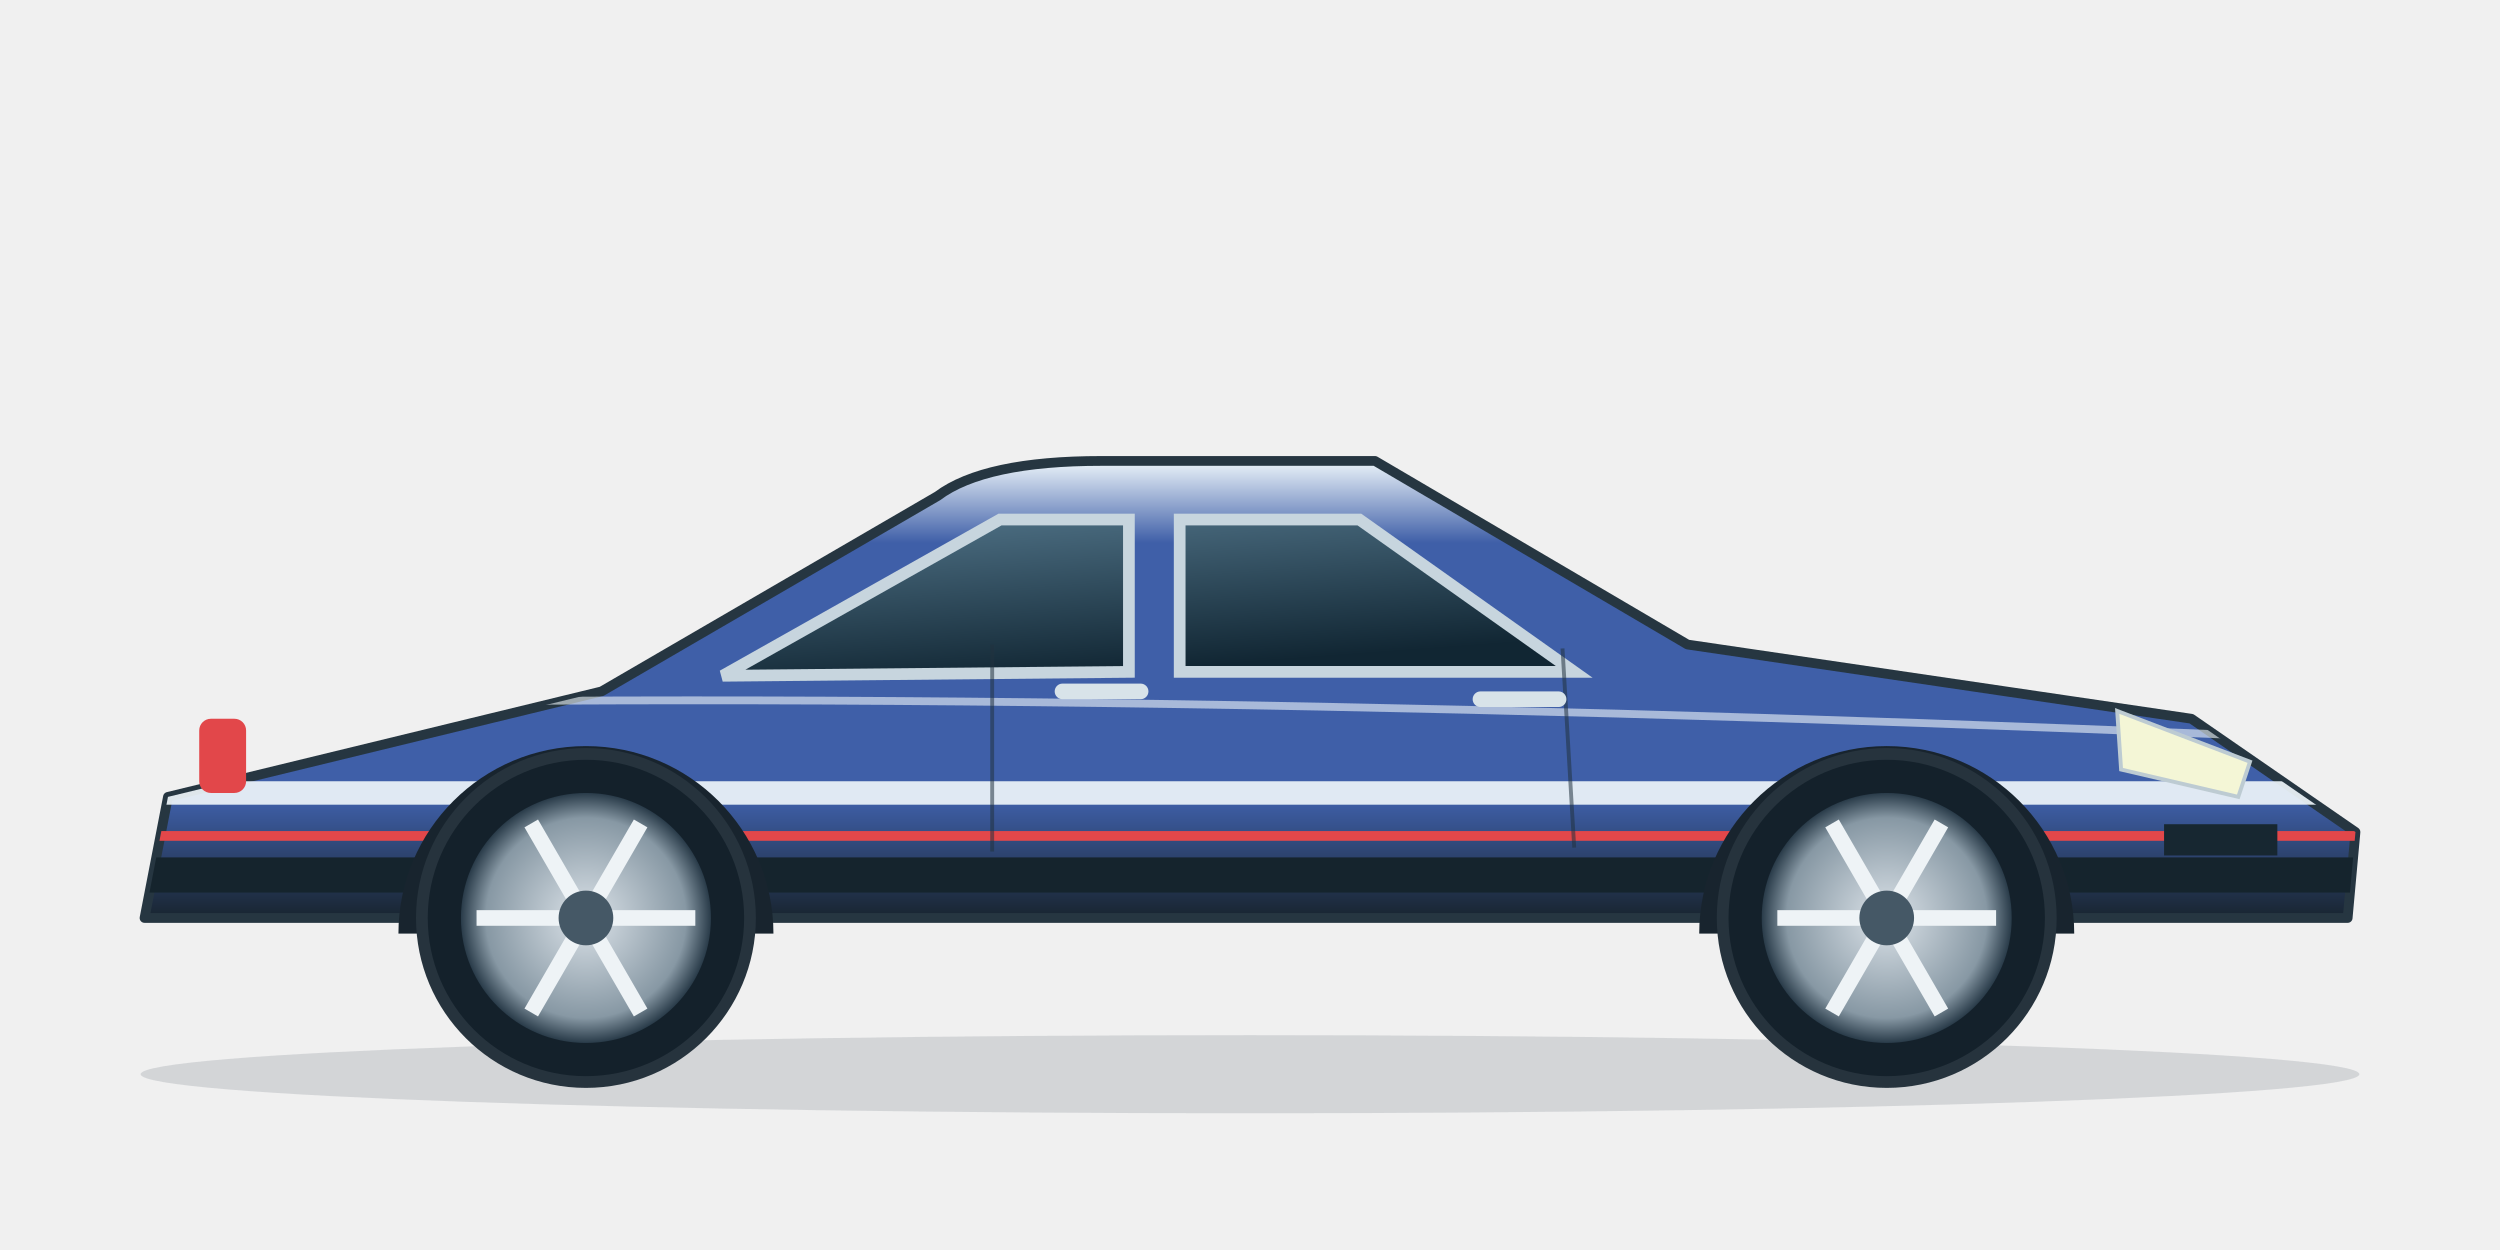
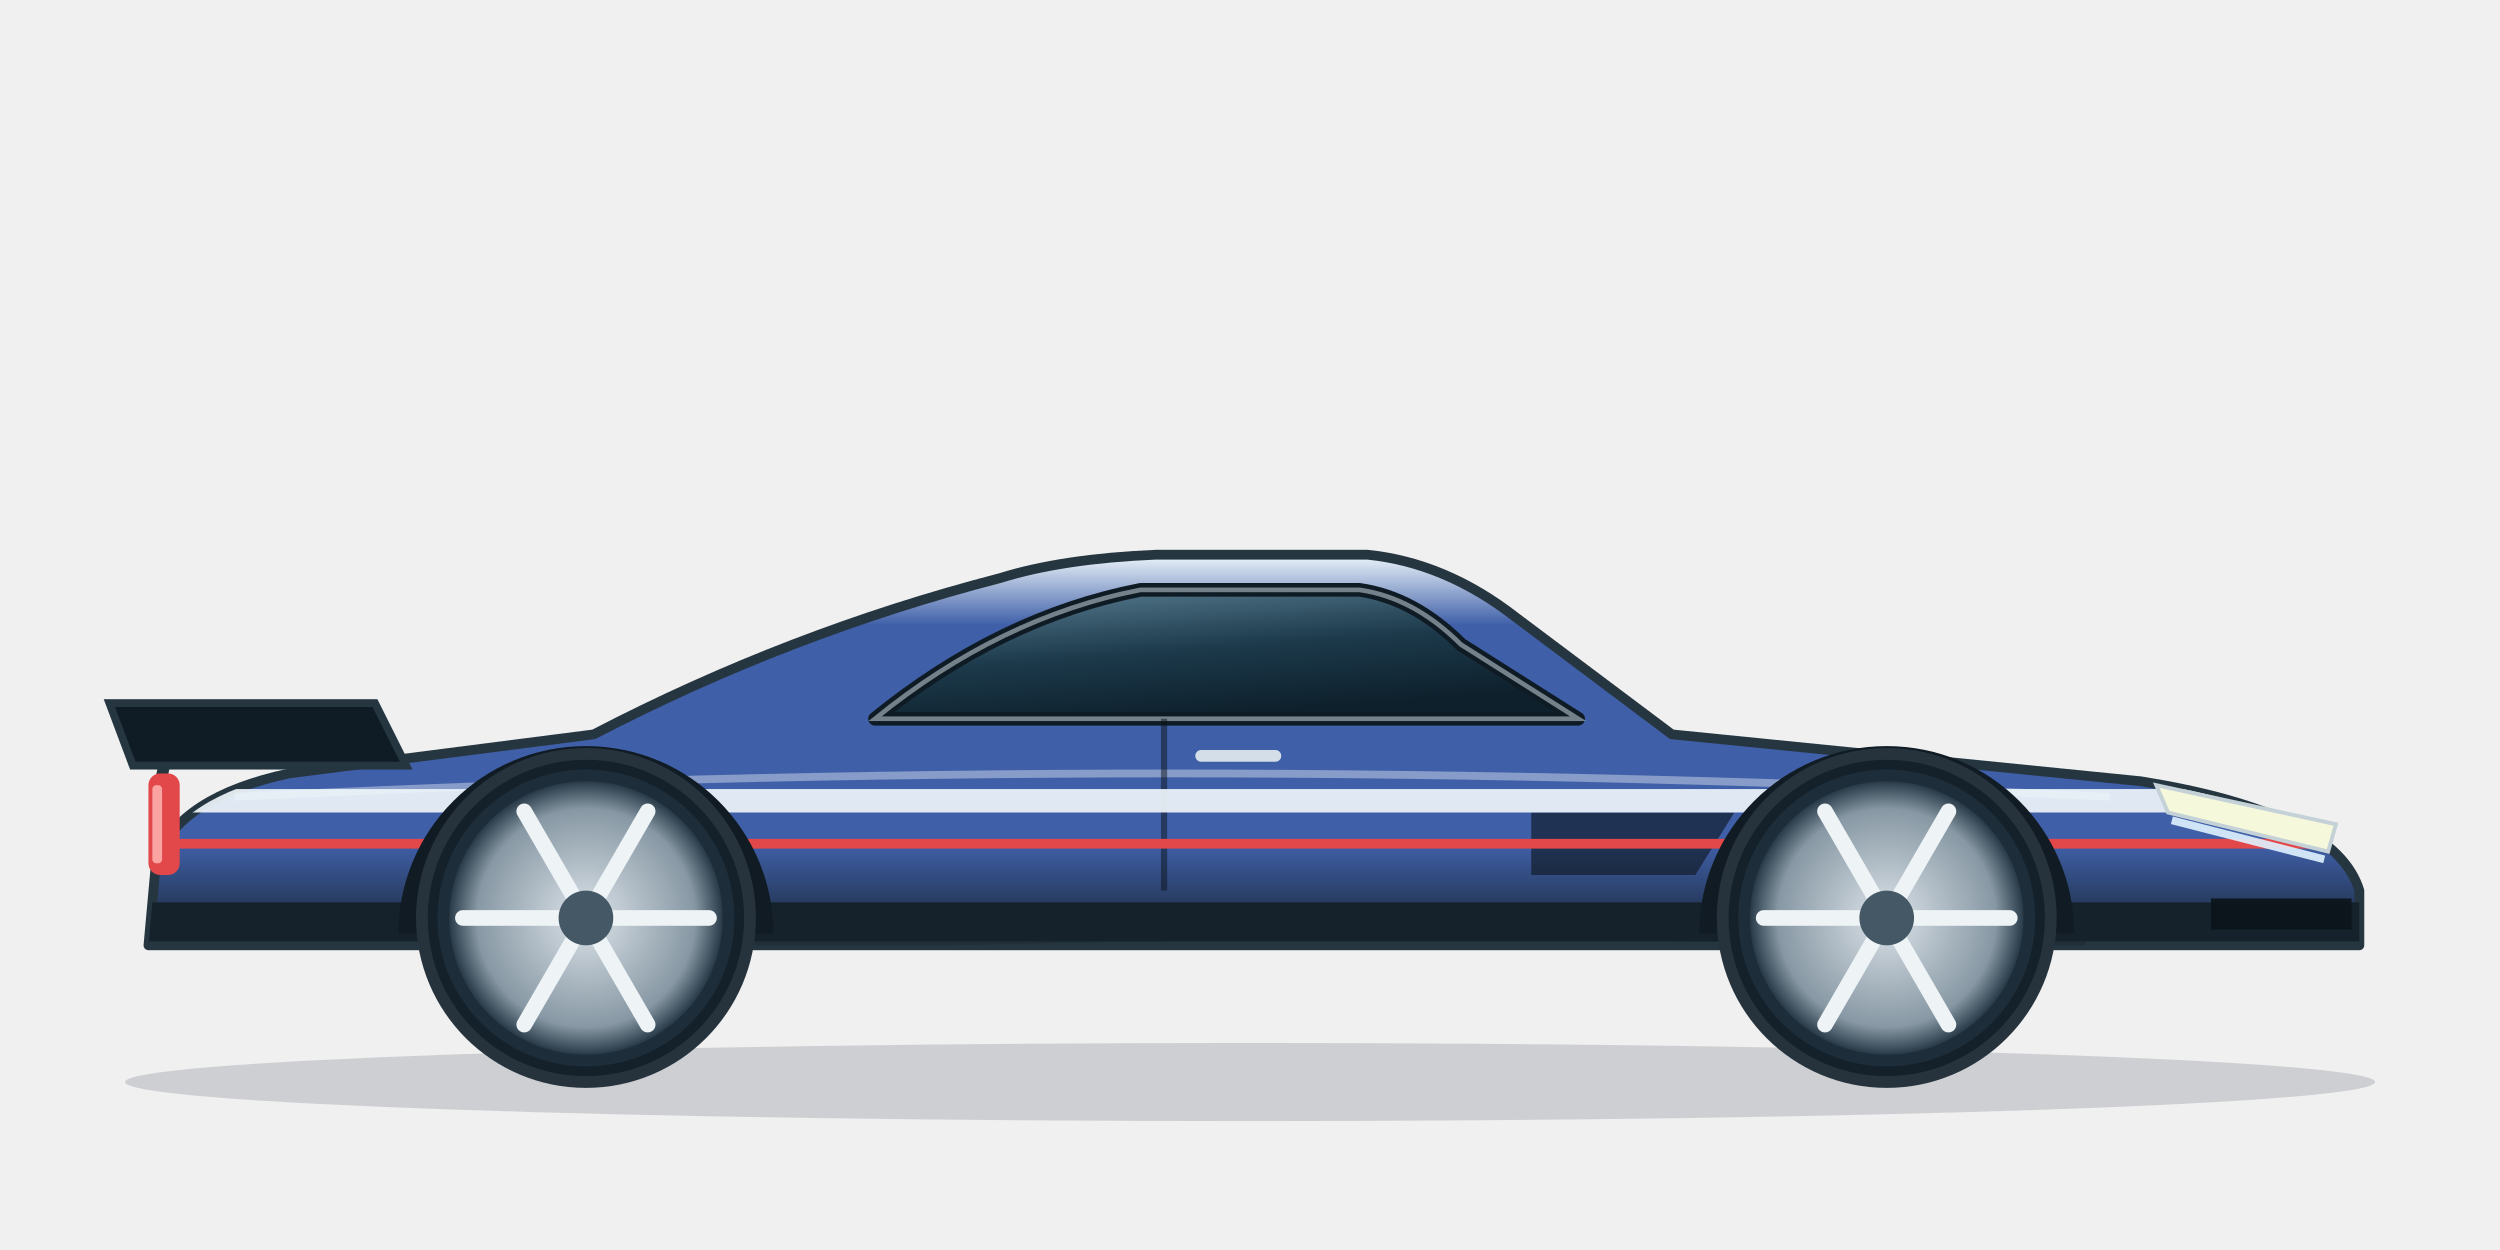
<svg xmlns="http://www.w3.org/2000/svg" width="960" height="480" viewBox="0 0 640 320">
  <defs>
    <linearGradient id="paint" x2="0" y2="1">
      <stop stop-color="#edf5fa" />
      <stop offset=".18" stop-color="#3f5fa8" />
      <stop offset=".74" stop-color="#3f5fa8" />
      <stop offset="1" stop-color="#18242f" />
    </linearGradient>
    <linearGradient id="glass" x2=".4" y2="1">
-       <stop stop-color="#52758a" />
-       <stop offset="1" stop-color="#112633" />
+       <stop stop-color="#5f8398" />
+       <stop offset=".55" stop-color="#1c3a4b" />
+       <stop offset="1" stop-color="#0e202c" />
    </linearGradient>
    <radialGradient id="rim">
      <stop stop-color="#dce3e9" />
      <stop offset=".8" stop-color="#8798a4" />
      <stop offset="1" stop-color="#293b49" />
    </radialGradient>
    <clipPath id="body">
-       <path d="M37 235 L43 204 L154 177 L240 127 Q252 118 282 118 L352 118 L432 165 L561 184 L603 213 L601 235 Z" />
+       <path d="M38 242 L40 220 Q46 204 74 198 L152 188 Q202 162 256 148 Q272 143 296 142 L350 142 Q370 144 388 158 L428 188 L548 200 Q598 208 604 228 L604 242 Z" />
    </clipPath>
  </defs>
-   <ellipse cx="320" cy="275" rx="284" ry="10" fill="#112032" opacity=".13" />
-   <path d="M37 235 L43 204 L154 177 L240 127 Q252 118 282 118 L352 118 L432 165 L561 184 L603 213 L601 235 Z" fill="url(#paint)" stroke="#263641" stroke-width="2.5" stroke-linejoin="round" />
-   <path d="M185 173 L256 133 L289 133 L289 172 Z M302 133 L348 133 L403 172 L302 172 Z" fill="url(#glass)" stroke="#c7d5de" stroke-width="3" />
+   <ellipse cx="320" cy="277" rx="288" ry="10" fill="#112032" opacity=".16" />
+   <path d="M38 242 L40 220 Q46 204 74 198 L152 188 Q202 162 256 148 Q272 143 296 142 L350 142 Q370 144 388 158 L428 188 L548 200 Q598 208 604 228 L604 242 Z" fill="url(#paint)" stroke="#263641" stroke-width="2.5" stroke-linejoin="round" />
+   <g clip-path="url(#body)" />
+   <path d="M34 196 L28 180 L96 180 L104 196 Z" fill="#101c25" stroke="#263641" stroke-width="2" />
+   <path d="M42 196 L40 206" stroke="#263641" stroke-width="3" />
+   <path d="M224 184 Q256 158 292 151 L348 151 Q362 153 374 165 L404 184 L224 184 Z" fill="url(#glass)" stroke="#0f1b24" stroke-width="3.5" stroke-linejoin="round" />
+   <path d="M224 184 Q256 158 292 151 L348 151 Q362 153 374 165 L404 184 L224 184 Z" fill="none" stroke="#c7d5de" stroke-width="1.2" opacity=".55" />
  <g clip-path="url(#body)">
-     <path d="M28 181 Q280 175 615 190" fill="none" stroke="#eef5fa" stroke-width="2" opacity=".6" />
-     <path d="M30 203 L612 203" fill="none" stroke="#eef5fa" stroke-width="6" opacity=".92" />
-     <path d="M30 214 L612 214" stroke="#e2474a" stroke-width="2.5" />
-     <path d="M33 224 L608 224" stroke="#15242d" stroke-width="9" />
-     <path d="M254 165 L254 218 M400 166 L403 217" stroke="#20323e" opacity=".55" />
-     <rect x="270" y="175" width="24" height="4" rx="2" fill="#d8e3e9" />
-     <rect x="377" y="177" width="24" height="4" rx="2" fill="#d8e3e9" />
+     <path d="M60 204 Q300 192 540 204" fill="none" stroke="#ffffff" stroke-width="2" opacity=".38" />
+     <path d="M66 248 Q300 234 534 242" fill="none" stroke="#0b141a" stroke-width="3" opacity=".22" />
+     <path d="M298 184 L298 228" stroke="#0b141a" stroke-width="1.6" opacity=".5" fill="none" />
+     <rect x="306" y="192" width="22" height="3" rx="1.5" fill="#dfe9ef" opacity=".92" />
+     <path d="M392 208 L444 208 L434 224 L392 224 Z" fill="#0b141a" opacity=".6" />
+     <path d="M36 236 L606 236" stroke="#15222c" stroke-width="10" />
+     <path d="M30 205 L612 205" fill="none" stroke="#eef5fa" stroke-width="6" opacity=".92" />
+     <path d="M30 216 L612 216" fill="none" stroke="#e2474a" stroke-width="2.5" />
  </g>
-   <path d="M102 239 A48 48 0 0 1 198 239 M435 239 A48 48 0 0 1 531 239" fill="#18242e" />
-   <rect x="51" y="184" width="12" height="19" rx="3" fill="#e2474a" />
-   <path d="M542 182 L576 195 L573 204 L543 197 Z" fill="#f4f6d6" stroke="#bdcbd2" />
-   <path d="M554 215 L583 215" stroke="#172731" stroke-width="8" />
+   <path d="M102 239 A48 48 0 0 1 198 239 M435 239 A48 48 0 0 1 531 239" fill="#101b24" />
+   <path d="M552 201 L598 211 L596 218 L555 208 Z" fill="#f6f8dc" stroke="#c4d1d6" stroke-width="1" />
+   <path d="M556 210 L595 220" stroke="#dff3ff" stroke-width="2" opacity=".9" fill="none" />
+   <rect x="38" y="198" width="8" height="26" rx="3" fill="#e2474a" />
+   <rect x="39" y="201" width="2.5" height="20" rx="1" fill="#ffb3b0" opacity=".85" />
+   <path d="M566 234 L602 234" stroke="#0b141a" stroke-width="8" opacity=".9" />
  <circle cx="150" cy="235" r="42" fill="#14212b" stroke="#26333d" stroke-width="3" />
-   <circle cx="150" cy="235" r="32" fill="url(#rim)" />
-   <path d="M150 235 L178.0 235.0" stroke="#eef3f6" stroke-width="4" />
-   <path d="M150 235 L164.0 259.2" stroke="#eef3f6" stroke-width="4" />
-   <path d="M150 235 L136.0 259.2" stroke="#eef3f6" stroke-width="4" />
-   <path d="M150 235 L122.0 235.0" stroke="#eef3f6" stroke-width="4" />
-   <path d="M150 235 L136.0 210.8" stroke="#eef3f6" stroke-width="4" />
-   <path d="M150 235 L164.0 210.8" stroke="#eef3f6" stroke-width="4" />
+   <circle cx="150" cy="235" r="38" fill="#1d2d39" />
+   <circle cx="150" cy="235" r="35" fill="url(#rim)" />
+   <path d="M150 235 L181.5 235.0" stroke="#eef3f6" stroke-width="4" stroke-linecap="round" />
+   <path d="M150 235 L165.8 262.3" stroke="#eef3f6" stroke-width="4" stroke-linecap="round" />
+   <path d="M150 235 L134.2 262.3" stroke="#eef3f6" stroke-width="4" stroke-linecap="round" />
+   <path d="M150 235 L118.5 235.0" stroke="#eef3f6" stroke-width="4" stroke-linecap="round" />
+   <path d="M150 235 L134.2 207.7" stroke="#eef3f6" stroke-width="4" stroke-linecap="round" />
+   <path d="M150 235 L165.8 207.7" stroke="#eef3f6" stroke-width="4" stroke-linecap="round" />
  <circle cx="150" cy="235" r="7" fill="#455866" />
  <circle cx="483" cy="235" r="42" fill="#14212b" stroke="#26333d" stroke-width="3" />
-   <circle cx="483" cy="235" r="32" fill="url(#rim)" />
-   <path d="M483 235 L511.0 235.0" stroke="#eef3f6" stroke-width="4" />
-   <path d="M483 235 L497.0 259.2" stroke="#eef3f6" stroke-width="4" />
-   <path d="M483 235 L469.0 259.2" stroke="#eef3f6" stroke-width="4" />
-   <path d="M483 235 L455.0 235.0" stroke="#eef3f6" stroke-width="4" />
-   <path d="M483 235 L469.0 210.8" stroke="#eef3f6" stroke-width="4" />
-   <path d="M483 235 L497.0 210.8" stroke="#eef3f6" stroke-width="4" />
+   <circle cx="483" cy="235" r="38" fill="#1d2d39" />
+   <circle cx="483" cy="235" r="35" fill="url(#rim)" />
+   <path d="M483 235 L514.5 235.0" stroke="#eef3f6" stroke-width="4" stroke-linecap="round" />
+   <path d="M483 235 L498.8 262.3" stroke="#eef3f6" stroke-width="4" stroke-linecap="round" />
+   <path d="M483 235 L467.2 262.3" stroke="#eef3f6" stroke-width="4" stroke-linecap="round" />
+   <path d="M483 235 L451.5 235.0" stroke="#eef3f6" stroke-width="4" stroke-linecap="round" />
+   <path d="M483 235 L467.2 207.7" stroke="#eef3f6" stroke-width="4" stroke-linecap="round" />
+   <path d="M483 235 L498.8 207.7" stroke="#eef3f6" stroke-width="4" stroke-linecap="round" />
  <circle cx="483" cy="235" r="7" fill="#455866" />
</svg>
